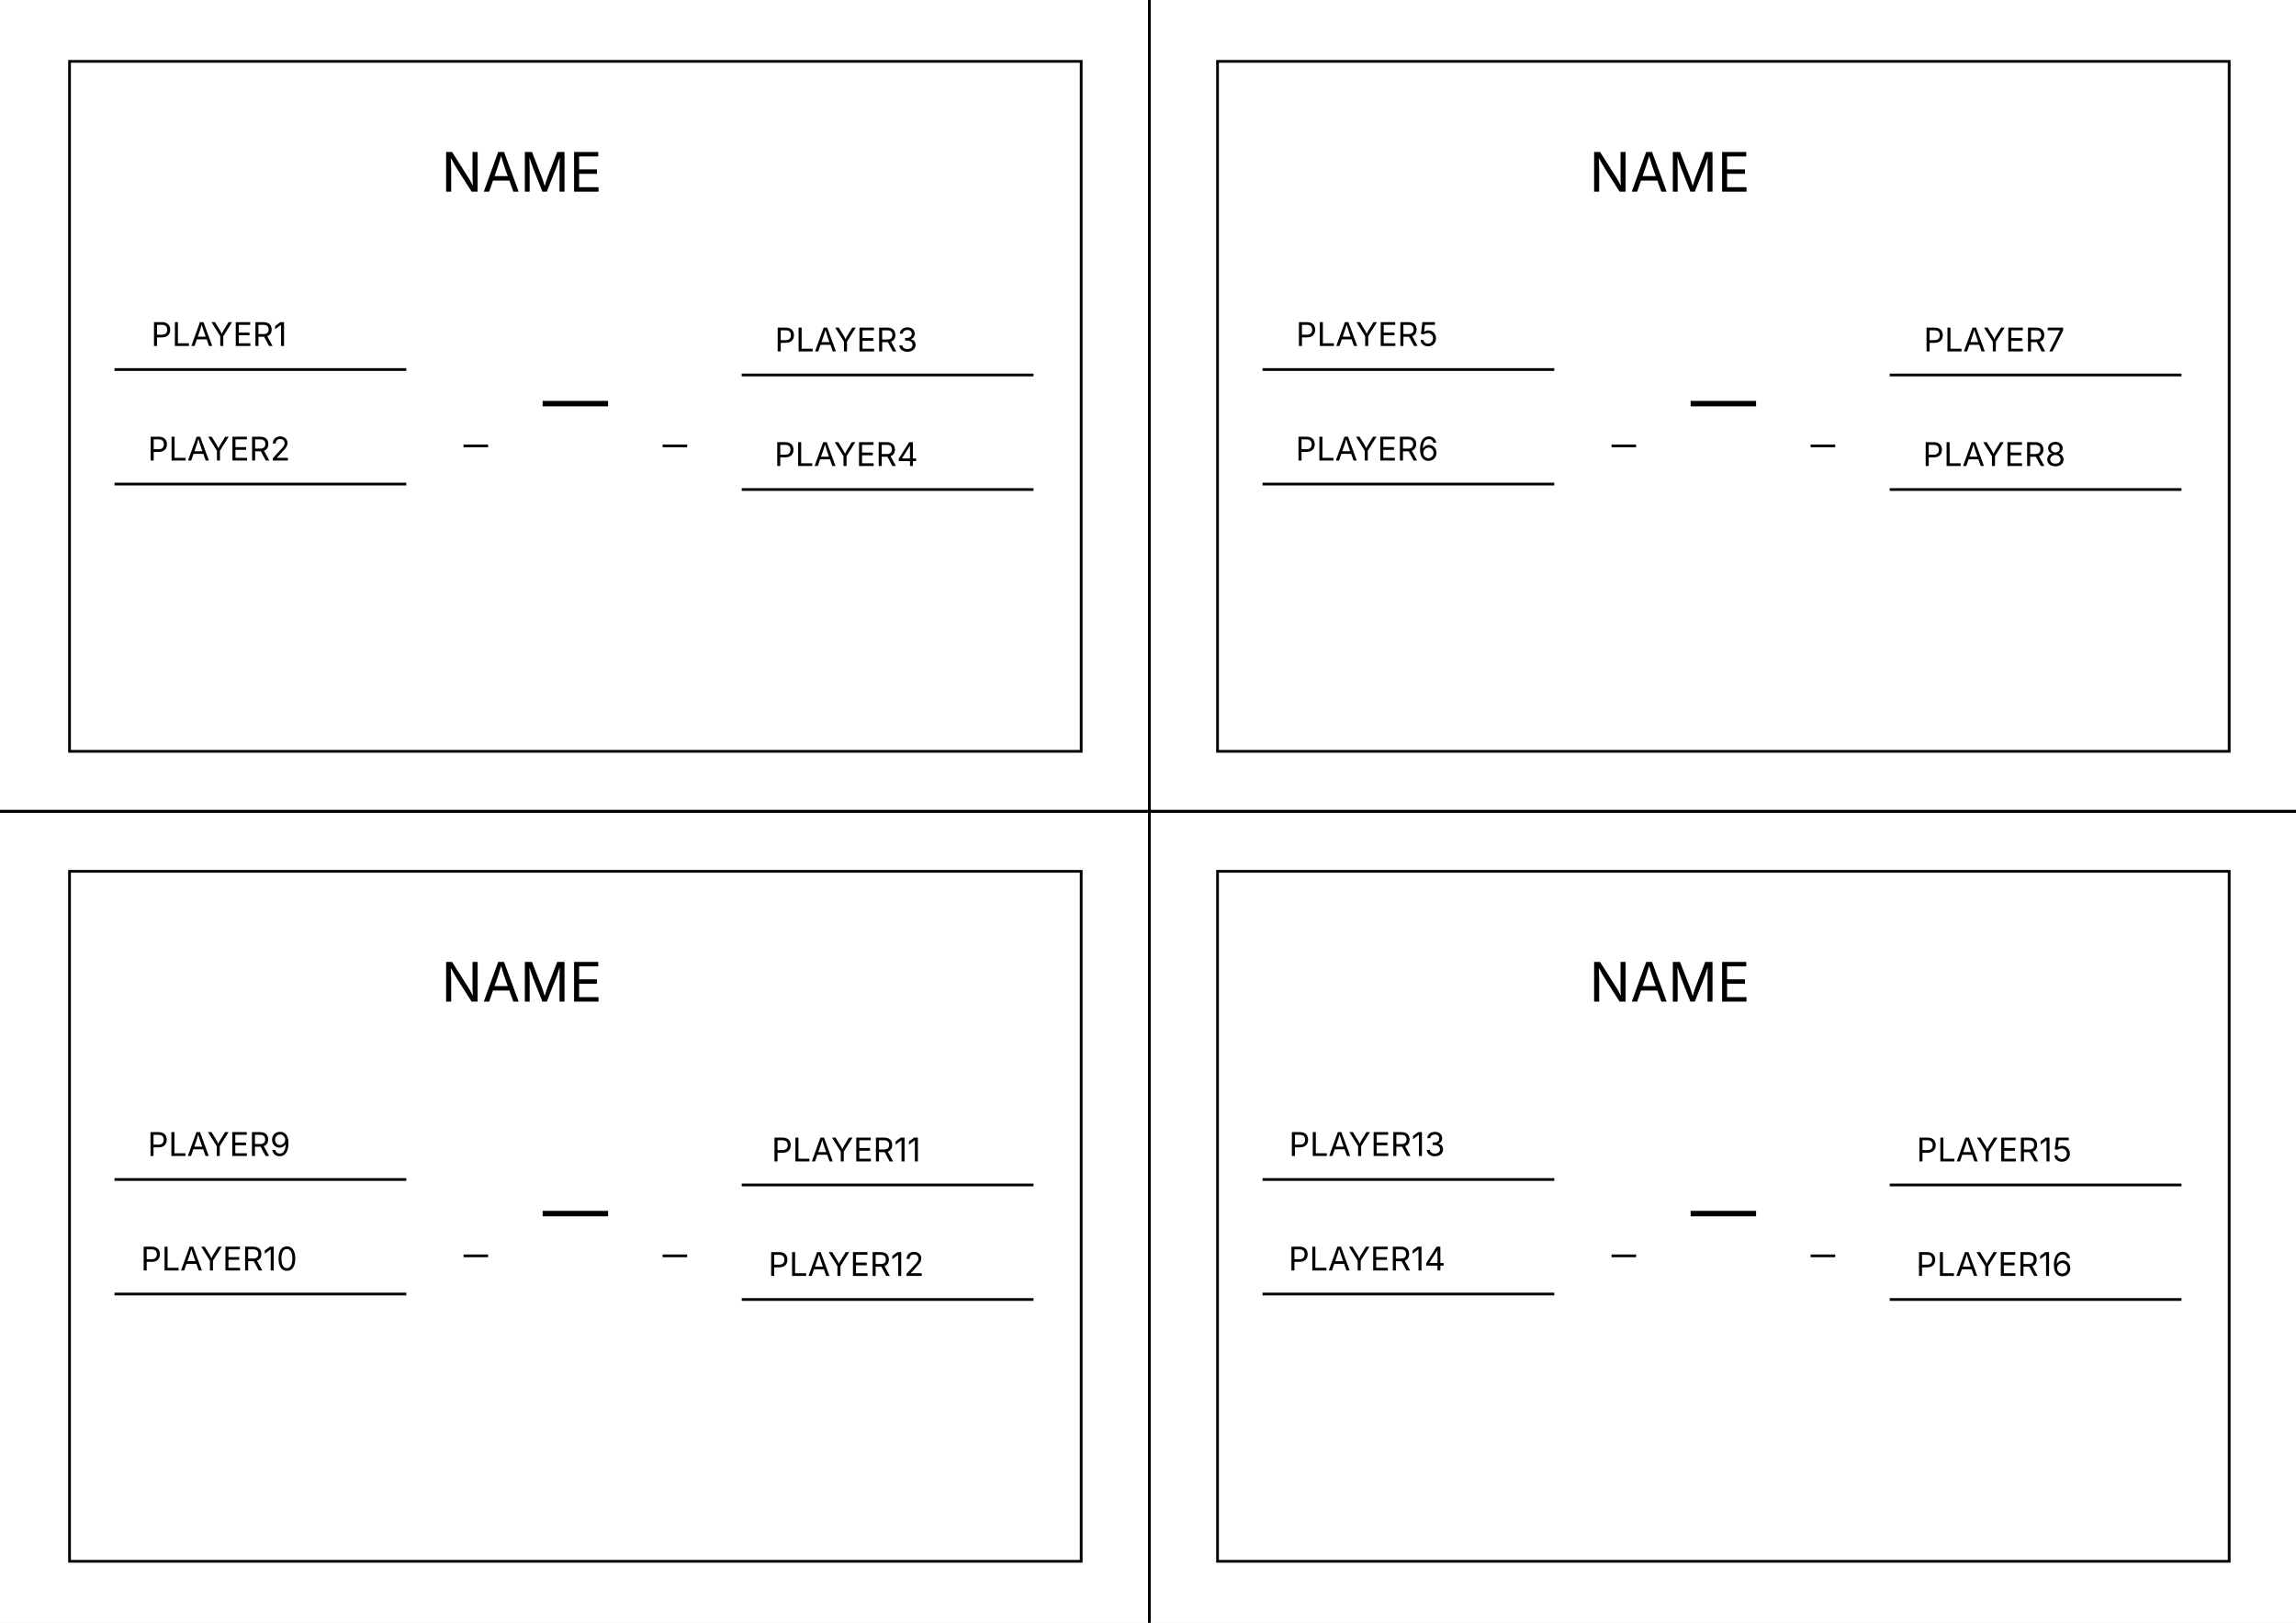
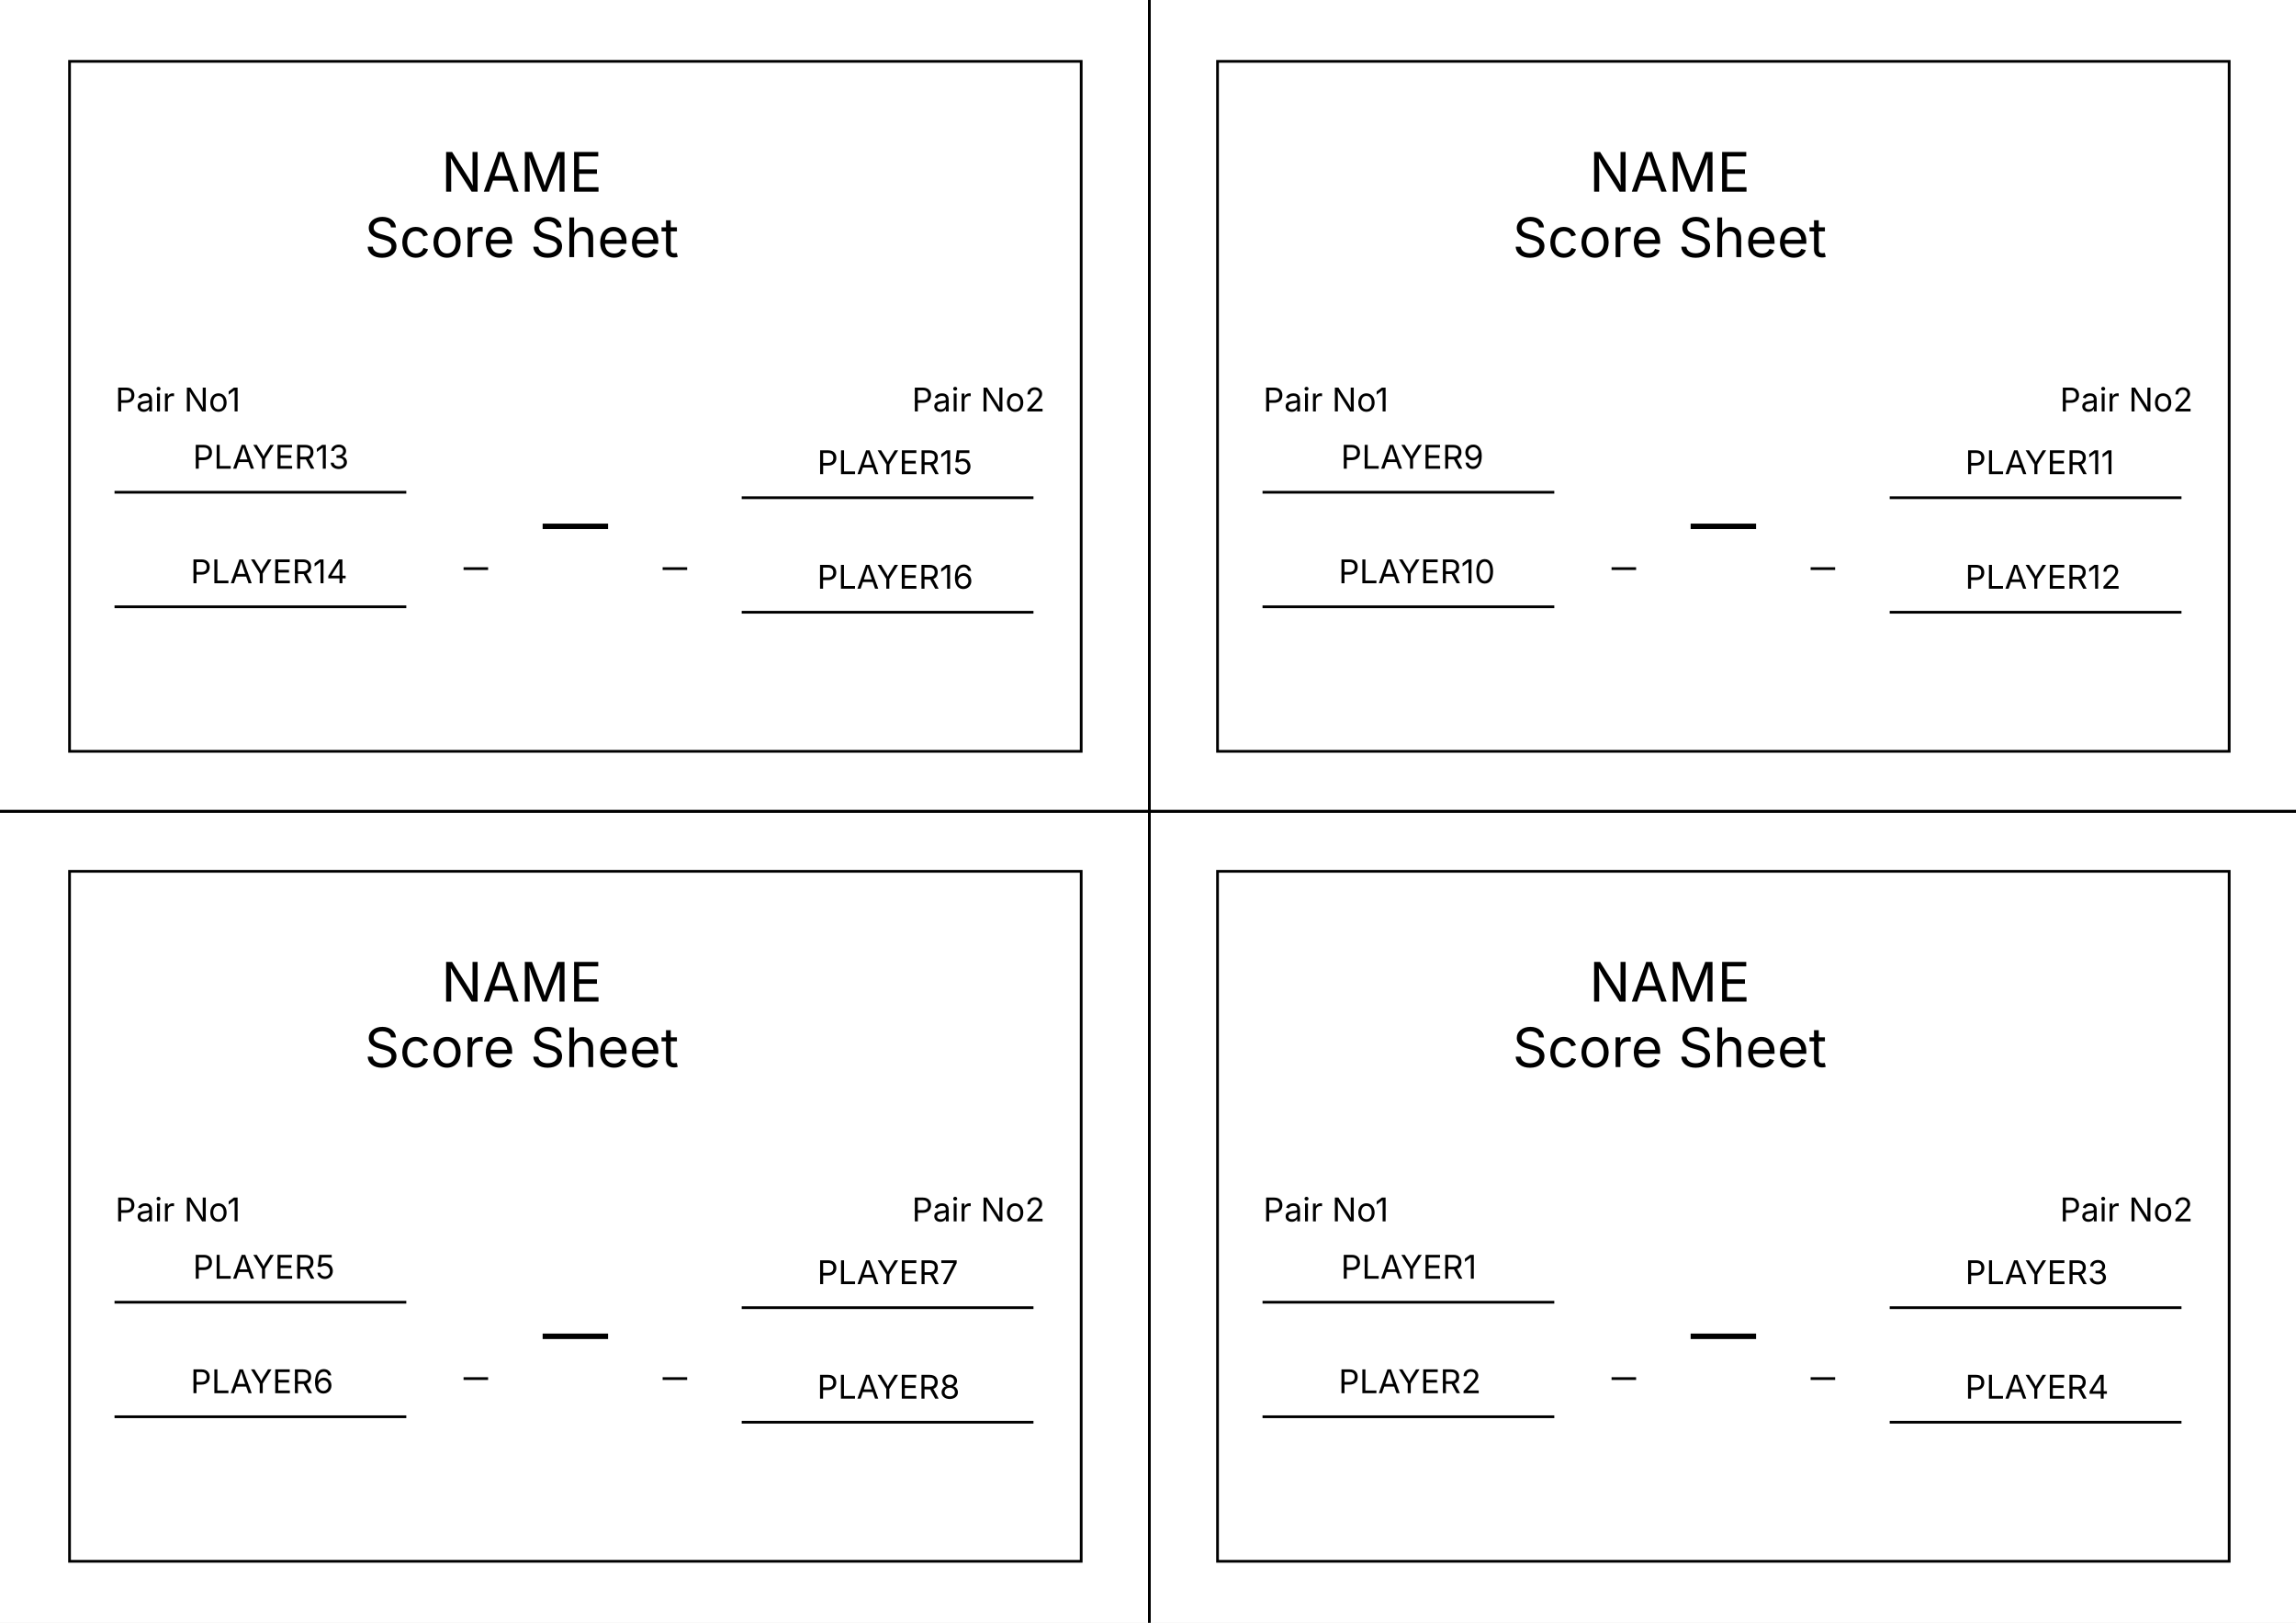
<svg xmlns="http://www.w3.org/2000/svg" width="842" height="595" viewBox="0 0 842 595" fill="none">
  <g id="base" clip-path="url(#clip0_1_2)">
    <rect width="595" height="842" transform="matrix(0 -1 1 0 0 595)" fill="white" />
    <g id="Group 2">
      <rect id="Rectangle 1" x="-6.5" y="-8.5" width="428" height="306" stroke="black" />
      <rect id="Rectangle 2" x="-6.5" y="297.5" width="428" height="306" stroke="black" />
      <rect id="Rectangle 3" x="421.5" y="297.5" width="421" height="306" stroke="black" />
      <rect id="Rectangle 4" x="421.5" y="-0.5" width="421" height="298" stroke="black" />
    </g>
    <g id="card4">
      <rect id="card" x="446.5" y="319.5" width="371" height="253" fill="white" stroke="black" />
-       <line id="Line 3" x1="620" y1="445" x2="644" y2="445" stroke="black" stroke-width="2" />
-       <line id="Line 6" x1="591" y1="460.5" x2="600" y2="460.5" stroke="black" />
-       <line id="Line 7" x1="664" y1="460.5" x2="673" y2="460.5" stroke="black" />
-       <line id="Line 4" x1="463" y1="432.5" x2="570" y2="432.5" stroke="black" />
+       <line id="Line 3" x1="620" y1="490" x2="644" y2="490" stroke="black" stroke-width="2" />
+       <line id="Line 6" x1="591" y1="505.5" x2="600" y2="505.5" stroke="black" />
+       <line id="Line 7" x1="664" y1="505.5" x2="673" y2="505.5" stroke="black" />
+       <line id="Line 4" x1="463" y1="477.5" x2="570" y2="477.5" stroke="black" />
      <g id="Frame 1">
-         <text id="PLAYER1" fill="black" xml:space="preserve" style="white-space: pre" font-family="Inter" font-size="12" letter-spacing="0em" text-anchor="middle">
-           <tspan x="516.5" y="423.864">PLAYER13</tspan>
+         <text id="PLAYER1" fill="black" xml:space="preserve" style="white-space: pre" font-family="Inter" font-size="12" letter-spacing="0em">
+           <tspan x="491.729" y="468.864">PLAYER1</tspan>
        </text>
      </g>
-       <line id="Line 5" x1="463" y1="474.5" x2="570" y2="474.5" stroke="black" />
+       <line id="Line 5" x1="463" y1="519.5" x2="570" y2="519.5" stroke="black" />
      <g id="Frame 2">
-         <text id="PLAYER2" fill="black" xml:space="preserve" style="white-space: pre" font-family="Inter" font-size="12" letter-spacing="0em" text-anchor="middle">
-           <tspan x="516.5" y="465.864">PLAYER14</tspan>
+         <text id="PLAYER2" fill="black" xml:space="preserve" style="white-space: pre" font-family="Inter" font-size="12" letter-spacing="0em">
+           <tspan x="490.885" y="510.864">PLAYER2</tspan>
        </text>
      </g>
-       <line id="Line 8" x1="693" y1="434.5" x2="800" y2="434.5" stroke="black" />
+       <line id="Line 8" x1="693" y1="479.5" x2="800" y2="479.5" stroke="black" />
      <g id="Frame 3">
-         <text id="PLAYER3" fill="black" xml:space="preserve" style="white-space: pre" font-family="Inter" font-size="12" letter-spacing="0em" text-anchor="middle">
-           <tspan x="746.5" y="425.864">PLAYER15</tspan>
+         <text id="PLAYER3" fill="black" xml:space="preserve" style="white-space: pre" font-family="Inter" font-size="12" letter-spacing="0em">
+           <tspan x="720.697" y="470.864">PLAYER3</tspan>
        </text>
      </g>
-       <line id="Line 9" x1="693" y1="476.5" x2="800" y2="476.5" stroke="black" />
+       <line id="Line 9" x1="693" y1="521.5" x2="800" y2="521.5" stroke="black" />
      <g id="Frame 4">
-         <text id="PLAYER4" fill="black" xml:space="preserve" style="white-space: pre" font-family="Inter" font-size="12" letter-spacing="0em" text-anchor="middle">
-           <tspan x="746.5" y="467.864">PLAYER16</tspan>
+         <text id="PLAYER4" fill="black" xml:space="preserve" style="white-space: pre" font-family="Inter" font-size="12" letter-spacing="0em">
+           <tspan x="720.668" y="512.864">PLAYER4</tspan>
        </text>
      </g>
      <text id="NAME" fill="black" xml:space="preserve" style="white-space: pre" font-family="Inter" font-size="20" letter-spacing="0em" text-anchor="middle">
        <tspan x="632" y="367.273">NAME</tspan>
      </text>
+       <text id="Score Sheet" fill="black" xml:space="preserve" style="white-space: pre" font-family="Inter" font-size="20" letter-spacing="0em" text-anchor="middle">
+         <tspan x="632" y="391.273">Score Sheet</tspan>
+       </text>
+       <text id="PairNo1" fill="black" xml:space="preserve" style="white-space: pre" font-family="Inter" font-size="12" letter-spacing="0em">
+         <tspan x="463.268" y="447.864">Pair No1</tspan>
+       </text>
+       <text id="PairNo2" fill="black" xml:space="preserve" style="white-space: pre" font-family="Inter" font-size="12" letter-spacing="0em">
+         <tspan x="755.424" y="447.864">Pair No2</tspan>
+       </text>
    </g>
    <g id="card3">
      <rect id="card_2" x="25.5" y="319.5" width="371" height="253" fill="white" stroke="black" />
-       <line id="Line 3_2" x1="199" y1="445" x2="223" y2="445" stroke="black" stroke-width="2" />
-       <line id="Line 6_2" x1="170" y1="460.5" x2="179" y2="460.5" stroke="black" />
-       <line id="Line 7_2" x1="243" y1="460.5" x2="252" y2="460.5" stroke="black" />
-       <line id="Line 4_2" x1="42" y1="432.5" x2="149" y2="432.5" stroke="black" />
+       <line id="Line 3_2" x1="199" y1="490" x2="223" y2="490" stroke="black" stroke-width="2" />
+       <line id="Line 6_2" x1="170" y1="505.5" x2="179" y2="505.5" stroke="black" />
+       <line id="Line 7_2" x1="243" y1="505.5" x2="252" y2="505.5" stroke="black" />
+       <line id="Line 4_2" x1="42" y1="477.5" x2="149" y2="477.5" stroke="black" />
      <g id="Frame 1_2">
-         <text id="PLAYER1_2" fill="black" xml:space="preserve" style="white-space: pre" font-family="Inter" font-size="12" letter-spacing="0em" text-anchor="middle">
-           <tspan x="95.5" y="423.864">PLAYER9</tspan>
+         <text id="PLAYER1_2" fill="black" xml:space="preserve" style="white-space: pre" font-family="Inter" font-size="12" letter-spacing="0em">
+           <tspan x="70.728" y="468.864">PLAYER5</tspan>
        </text>
      </g>
-       <line id="Line 5_2" x1="42" y1="474.5" x2="149" y2="474.5" stroke="black" />
+       <line id="Line 5_2" x1="42" y1="519.5" x2="149" y2="519.5" stroke="black" />
      <g id="Frame 2_2">
-         <text id="PLAYER2_2" fill="black" xml:space="preserve" style="white-space: pre" font-family="Inter" font-size="12" letter-spacing="0em" text-anchor="middle">
-           <tspan x="95.5" y="465.864">PLAYER10</tspan>
+         <text id="PLAYER2_2" fill="black" xml:space="preserve" style="white-space: pre" font-family="Inter" font-size="12" letter-spacing="0em">
+           <tspan x="69.885" y="510.864">PLAYER6</tspan>
        </text>
      </g>
-       <line id="Line 8_2" x1="272" y1="434.5" x2="379" y2="434.5" stroke="black" />
+       <line id="Line 8_2" x1="272" y1="479.5" x2="379" y2="479.5" stroke="black" />
      <g id="Frame 3_2">
-         <text id="PLAYER3_2" fill="black" xml:space="preserve" style="white-space: pre" font-family="Inter" font-size="12" letter-spacing="0em" text-anchor="middle">
-           <tspan x="325.5" y="425.864">PLAYER11</tspan>
+         <text id="PLAYER3_2" fill="black" xml:space="preserve" style="white-space: pre" font-family="Inter" font-size="12" letter-spacing="0em">
+           <tspan x="299.697" y="470.864">PLAYER7</tspan>
        </text>
      </g>
-       <line id="Line 9_2" x1="272" y1="476.5" x2="379" y2="476.5" stroke="black" />
+       <line id="Line 9_2" x1="272" y1="521.5" x2="379" y2="521.5" stroke="black" />
      <g id="Frame 4_2">
-         <text id="PLAYER4_2" fill="black" xml:space="preserve" style="white-space: pre" font-family="Inter" font-size="12" letter-spacing="0em" text-anchor="middle">
-           <tspan x="325.5" y="467.864">PLAYER12</tspan>
+         <text id="PLAYER4_2" fill="black" xml:space="preserve" style="white-space: pre" font-family="Inter" font-size="12" letter-spacing="0em">
+           <tspan x="299.668" y="512.864">PLAYER8</tspan>
        </text>
      </g>
      <text id="NAME_2" fill="black" xml:space="preserve" style="white-space: pre" font-family="Inter" font-size="20" letter-spacing="0em" text-anchor="middle">
        <tspan x="211" y="367.273">NAME</tspan>
      </text>
+       <text id="Score Sheet_2" fill="black" xml:space="preserve" style="white-space: pre" font-family="Inter" font-size="20" letter-spacing="0em" text-anchor="middle">
+         <tspan x="211" y="391.273">Score Sheet</tspan>
+       </text>
+       <text id="PairNo1_2" fill="black" xml:space="preserve" style="white-space: pre" font-family="Inter" font-size="12" letter-spacing="0em">
+         <tspan x="42.268" y="447.864">Pair No1</tspan>
+       </text>
+       <text id="PairNo2_2" fill="black" xml:space="preserve" style="white-space: pre" font-family="Inter" font-size="12" letter-spacing="0em">
+         <tspan x="334.424" y="447.864">Pair No2</tspan>
+       </text>
    </g>
    <g id="card2">
      <rect id="card_3" x="446.5" y="22.5" width="371" height="253" fill="white" stroke="black" />
-       <line id="Line 3_3" x1="620" y1="148" x2="644" y2="148" stroke="black" stroke-width="2" />
-       <line id="Line 6_3" x1="591" y1="163.5" x2="600" y2="163.5" stroke="black" />
-       <line id="Line 7_3" x1="664" y1="163.5" x2="673" y2="163.5" stroke="black" />
-       <line id="Line 4_3" x1="463" y1="135.5" x2="570" y2="135.5" stroke="black" />
+       <line id="Line 3_3" x1="620" y1="193" x2="644" y2="193" stroke="black" stroke-width="2" />
+       <line id="Line 6_3" x1="591" y1="208.5" x2="600" y2="208.5" stroke="black" />
+       <line id="Line 7_3" x1="664" y1="208.5" x2="673" y2="208.5" stroke="black" />
+       <line id="Line 4_3" x1="463" y1="180.5" x2="570" y2="180.5" stroke="black" />
      <g id="Frame 1_3">
-         <text id="PLAYER1_3" fill="black" xml:space="preserve" style="white-space: pre" font-family="Inter" font-size="12" letter-spacing="0em" text-anchor="middle">
-           <tspan x="516.5" y="126.864">PLAYER5</tspan>
+         <text id="PLAYER1_3" fill="black" xml:space="preserve" style="white-space: pre" font-family="Inter" font-size="12" letter-spacing="0em">
+           <tspan x="491.729" y="171.864">PLAYER9</tspan>
        </text>
      </g>
-       <line id="Line 5_3" x1="463" y1="177.5" x2="570" y2="177.5" stroke="black" />
+       <line id="Line 5_3" x1="463" y1="222.5" x2="570" y2="222.5" stroke="black" />
      <g id="Frame 2_3">
-         <text id="PLAYER2_3" fill="black" xml:space="preserve" style="white-space: pre" font-family="Inter" font-size="12" letter-spacing="0em" text-anchor="middle">
-           <tspan x="516.5" y="168.864">PLAYER6</tspan>
+         <text id="PLAYER2_3" fill="black" xml:space="preserve" style="white-space: pre" font-family="Inter" font-size="12" letter-spacing="0em">
+           <tspan x="490.885" y="213.864">PLAYER10</tspan>
        </text>
      </g>
-       <line id="Line 8_3" x1="693" y1="137.5" x2="800" y2="137.5" stroke="black" />
+       <line id="Line 8_3" x1="693" y1="182.5" x2="800" y2="182.5" stroke="black" />
      <g id="Frame 3_3">
-         <text id="PLAYER3_3" fill="black" xml:space="preserve" style="white-space: pre" font-family="Inter" font-size="12" letter-spacing="0em" text-anchor="middle">
-           <tspan x="746.5" y="128.864">PLAYER7</tspan>
+         <text id="PLAYER3_3" fill="black" xml:space="preserve" style="white-space: pre" font-family="Inter" font-size="12" letter-spacing="0em">
+           <tspan x="720.697" y="173.864">PLAYER11</tspan>
        </text>
      </g>
-       <line id="Line 9_3" x1="693" y1="179.5" x2="800" y2="179.5" stroke="black" />
+       <line id="Line 9_3" x1="693" y1="224.5" x2="800" y2="224.5" stroke="black" />
      <g id="Frame 4_3">
-         <text id="PLAYER4_3" fill="black" xml:space="preserve" style="white-space: pre" font-family="Inter" font-size="12" letter-spacing="0em" text-anchor="middle">
-           <tspan x="746.5" y="170.864">PLAYER8</tspan>
+         <text id="PLAYER4_3" fill="black" xml:space="preserve" style="white-space: pre" font-family="Inter" font-size="12" letter-spacing="0em">
+           <tspan x="720.668" y="215.864">PLAYER12</tspan>
        </text>
      </g>
      <text id="NAME_3" fill="black" xml:space="preserve" style="white-space: pre" font-family="Inter" font-size="20" letter-spacing="0em" text-anchor="middle">
        <tspan x="632" y="70.273">NAME</tspan>
      </text>
+       <text id="Score Sheet_3" fill="black" xml:space="preserve" style="white-space: pre" font-family="Inter" font-size="20" letter-spacing="0em" text-anchor="middle">
+         <tspan x="632" y="94.273">Score Sheet</tspan>
+       </text>
+       <text id="PairNo1_3" fill="black" xml:space="preserve" style="white-space: pre" font-family="Inter" font-size="12" letter-spacing="0em">
+         <tspan x="463.268" y="150.864">Pair No1</tspan>
+       </text>
+       <text id="PairNo2_3" fill="black" xml:space="preserve" style="white-space: pre" font-family="Inter" font-size="12" letter-spacing="0em">
+         <tspan x="755.424" y="150.864">Pair No2</tspan>
+       </text>
    </g>
    <g id="card1">
      <rect id="card_4" x="25.5" y="22.5" width="371" height="253" fill="white" stroke="black" />
-       <line id="Line 3_4" x1="199" y1="148" x2="223" y2="148" stroke="black" stroke-width="2" />
-       <line id="Line 6_4" x1="170" y1="163.5" x2="179" y2="163.5" stroke="black" />
-       <line id="Line 7_4" x1="243" y1="163.5" x2="252" y2="163.5" stroke="black" />
-       <line id="Line 4_4" x1="42" y1="135.5" x2="149" y2="135.5" stroke="black" />
+       <line id="Line 3_4" x1="199" y1="193" x2="223" y2="193" stroke="black" stroke-width="2" />
+       <line id="Line 6_4" x1="170" y1="208.5" x2="179" y2="208.5" stroke="black" />
+       <line id="Line 7_4" x1="243" y1="208.5" x2="252" y2="208.5" stroke="black" />
+       <line id="Line 4_4" x1="42" y1="180.5" x2="149" y2="180.5" stroke="black" />
      <g id="Frame 1_4">
-         <text id="PLAYER1_4" fill="black" xml:space="preserve" style="white-space: pre" font-family="Inter" font-size="12" letter-spacing="0em" text-anchor="middle">
-           <tspan x="95.5" y="126.864">PLAYER1</tspan>
+         <text id="PLAYER1_4" fill="black" xml:space="preserve" style="white-space: pre" font-family="Inter" font-size="12" letter-spacing="0em">
+           <tspan x="70.728" y="171.864">PLAYER13</tspan>
        </text>
      </g>
-       <line id="Line 5_4" x1="42" y1="177.5" x2="149" y2="177.5" stroke="black" />
+       <line id="Line 5_4" x1="42" y1="222.5" x2="149" y2="222.5" stroke="black" />
      <g id="Frame 2_4">
-         <text id="PLAYER2_4" fill="black" xml:space="preserve" style="white-space: pre" font-family="Inter" font-size="12" letter-spacing="0em" text-anchor="middle">
-           <tspan x="95.5" y="168.864">PLAYER2</tspan>
+         <text id="PLAYER2_4" fill="black" xml:space="preserve" style="white-space: pre" font-family="Inter" font-size="12" letter-spacing="0em">
+           <tspan x="69.885" y="213.864">PLAYER14</tspan>
        </text>
      </g>
-       <line id="Line 8_4" x1="272" y1="137.5" x2="379" y2="137.5" stroke="black" />
+       <line id="Line 8_4" x1="272" y1="182.5" x2="379" y2="182.5" stroke="black" />
      <g id="Frame 3_4">
-         <text id="PLAYER3_4" fill="black" xml:space="preserve" style="white-space: pre" font-family="Inter" font-size="12" letter-spacing="0em" text-anchor="middle">
-           <tspan x="325.5" y="128.864">PLAYER3</tspan>
+         <text id="PLAYER3_4" fill="black" xml:space="preserve" style="white-space: pre" font-family="Inter" font-size="12" letter-spacing="0em">
+           <tspan x="299.697" y="173.864">PLAYER15</tspan>
        </text>
      </g>
-       <line id="Line 9_4" x1="272" y1="179.5" x2="379" y2="179.5" stroke="black" />
+       <line id="Line 9_4" x1="272" y1="224.5" x2="379" y2="224.5" stroke="black" />
      <g id="Frame 4_4">
-         <text id="PLAYER4_4" fill="black" xml:space="preserve" style="white-space: pre" font-family="Inter" font-size="12" letter-spacing="0em" text-anchor="middle">
-           <tspan x="325.5" y="170.864">PLAYER4</tspan>
+         <text id="PLAYER4_4" fill="black" xml:space="preserve" style="white-space: pre" font-family="Inter" font-size="12" letter-spacing="0em">
+           <tspan x="299.668" y="215.864">PLAYER16</tspan>
        </text>
      </g>
      <text id="NAME_4" fill="black" xml:space="preserve" style="white-space: pre" font-family="Inter" font-size="20" letter-spacing="0em" text-anchor="middle">
        <tspan x="211" y="70.273">NAME</tspan>
+       </text>
+       <text id="Score Sheet_4" fill="black" xml:space="preserve" style="white-space: pre" font-family="Inter" font-size="20" letter-spacing="0em" text-anchor="middle">
+         <tspan x="211" y="94.273">Score Sheet</tspan>
+       </text>
+       <text id="PairNo1_4" fill="black" xml:space="preserve" style="white-space: pre" font-family="Inter" font-size="12" letter-spacing="0em">
+         <tspan x="42.268" y="150.864">Pair No1</tspan>
+       </text>
+       <text id="PairNo2_4" fill="black" xml:space="preserve" style="white-space: pre" font-family="Inter" font-size="12" letter-spacing="0em">
+         <tspan x="334.424" y="150.864">Pair No2</tspan>
      </text>
    </g>
  </g>
  <defs>
    <clipPath id="clip0_1_2">
      <rect width="595" height="842" fill="white" transform="matrix(0 -1 1 0 0 595)" />
    </clipPath>
  </defs>
</svg>
